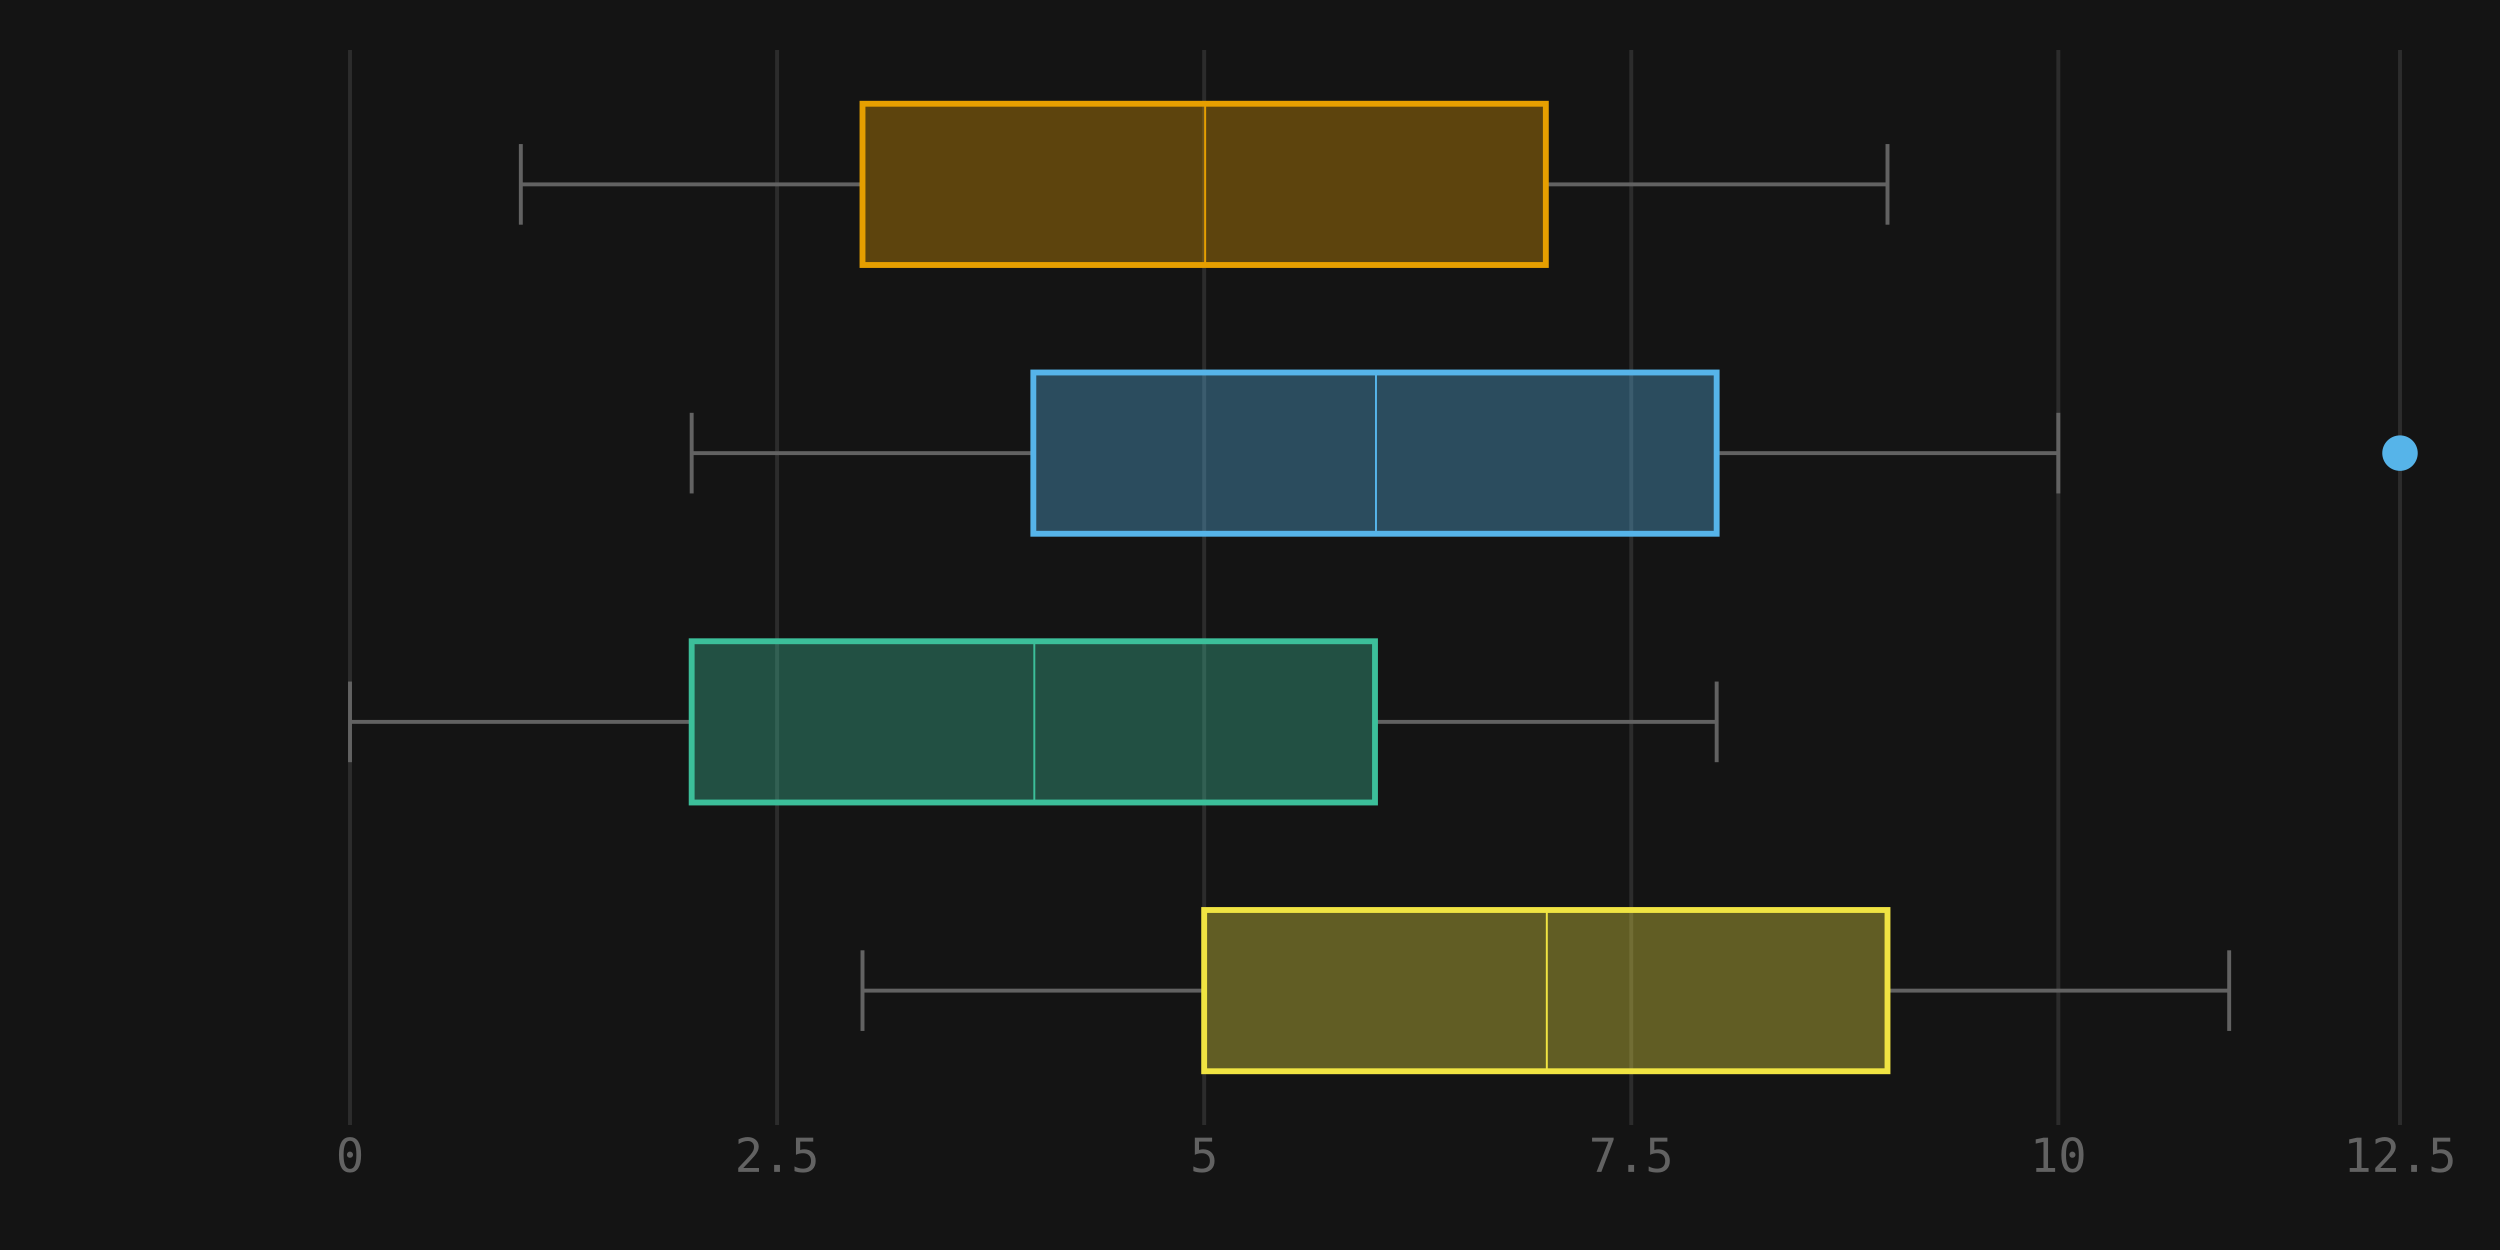
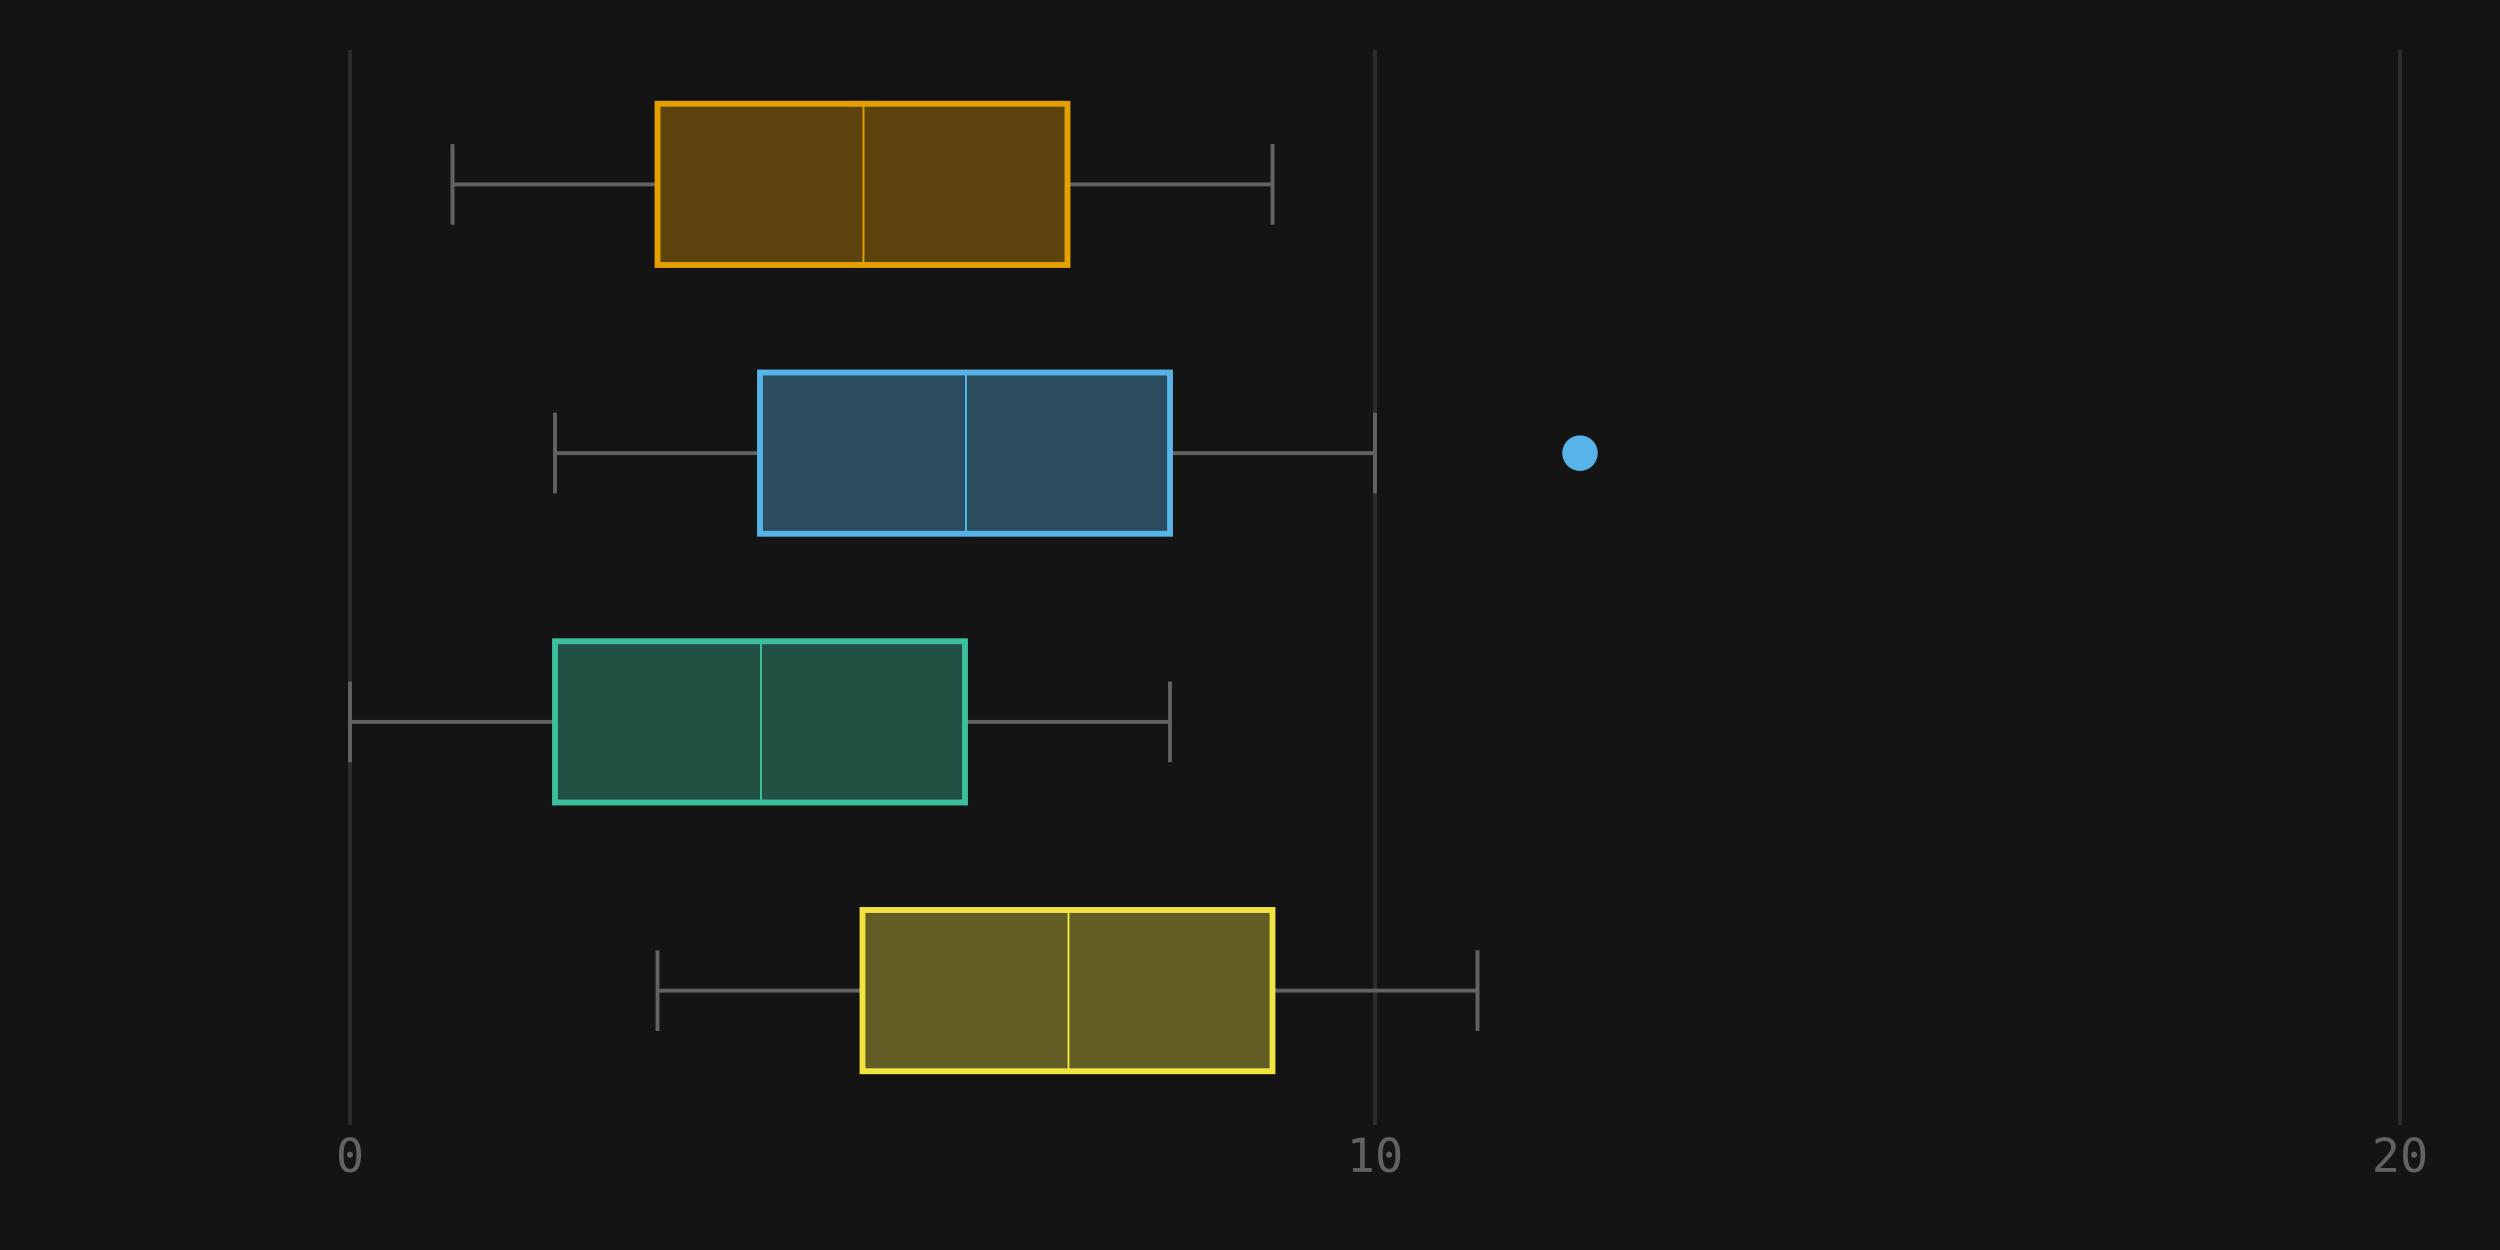
<svg xmlns="http://www.w3.org/2000/svg" viewBox="0 0 640 320" width="640" height="320">
  <rect width="100%" height="100%" fill="#141414" />
  <line x1="89.6" y1="12.8" x2="89.6" y2="288" stroke="#2c2c2c" stroke-width="1" />
  <text x="89.6" y="300" text-anchor="middle" font-size="12" font-family="monospace" fill="#626262">0</text>
-   <line x1="198.933" y1="12.8" x2="198.933" y2="288" stroke="#2c2c2c" stroke-width="1" />
-   <text x="198.933" y="300" text-anchor="middle" font-size="12" font-family="monospace" fill="#626262">2.5</text>
-   <line x1="308.267" y1="12.8" x2="308.267" y2="288" stroke="#2c2c2c" stroke-width="1" />
-   <text x="308.267" y="300" text-anchor="middle" font-size="12" font-family="monospace" fill="#626262">5</text>
-   <line x1="417.6" y1="12.8" x2="417.6" y2="288" stroke="#2c2c2c" stroke-width="1" />
-   <text x="417.6" y="300" text-anchor="middle" font-size="12" font-family="monospace" fill="#626262">7.5</text>
-   <line x1="526.933" y1="12.8" x2="526.933" y2="288" stroke="#2c2c2c" stroke-width="1" />
-   <text x="526.933" y="300" text-anchor="middle" font-size="12" font-family="monospace" fill="#626262">10</text>
+   <line x1="352" y1="12.8" x2="352" y2="288" stroke="#2c2c2c" stroke-width="1" />
+   <text x="352" y="300" text-anchor="middle" font-size="12" font-family="monospace" fill="#626262">10</text>
  <line x1="614.4" y1="12.8" x2="614.4" y2="288" stroke="#2c2c2c" stroke-width="1" />
-   <text x="614.4" y="300" text-anchor="middle" font-size="12" font-family="monospace" fill="#626262">12.5</text>
-   <rect x="133.333" y="46.7" width="87.467" height="1" fill="#626262" />
-   <rect x="395.733" y="46.7" width="87.467" height="1" fill="#626262" />
-   <rect x="132.833" y="36.88" width="1" height="20.64" fill="#626262" />
-   <rect x="482.7" y="36.88" width="1" height="20.64" fill="#626262" />
-   <rect x="220.8" y="26.56" width="174.933" height="41.28" fill="#e69f00" fill-opacity="0.35" stroke="#e69f00" stroke-width="1.5" />
-   <rect x="308.267" y="26.56" width="0.5" height="41.28" fill="#e69f00" />
-   <rect x="177.067" y="115.5" width="87.467" height="1" fill="#626262" />
-   <rect x="439.467" y="115.5" width="87.467" height="1" fill="#626262" />
-   <rect x="176.567" y="105.68" width="1" height="20.64" fill="#626262" />
-   <rect x="526.433" y="105.68" width="1" height="20.64" fill="#626262" />
-   <rect x="264.533" y="95.36" width="174.933" height="41.28" fill="#56b4e9" fill-opacity="0.35" stroke="#56b4e9" stroke-width="1.5" />
-   <rect x="352" y="95.36" width="0.5" height="41.28" fill="#56b4e9" />
-   <circle cx="614.4" cy="116" r="4.541" fill="#56b4e9" />
-   <rect x="89.6" y="184.3" width="87.467" height="1" fill="#626262" />
-   <rect x="352" y="184.3" width="87.467" height="1" fill="#626262" />
+   <text x="614.4" y="300" text-anchor="middle" font-size="12" font-family="monospace" fill="#626262">20</text>
+   <rect x="115.84" y="46.7" width="52.48" height="1" fill="#626262" />
+   <rect x="273.28" y="46.7" width="52.48" height="1" fill="#626262" />
+   <rect x="115.34" y="36.88" width="1" height="20.64" fill="#626262" />
+   <rect x="325.26" y="36.88" width="1" height="20.64" fill="#626262" />
+   <rect x="168.32" y="26.56" width="104.96" height="41.28" fill="#e69f00" fill-opacity="0.35" stroke="#e69f00" stroke-width="1.5" />
+   <rect x="220.8" y="26.56" width="0.5" height="41.28" fill="#e69f00" />
+   <rect x="142.08" y="115.5" width="52.48" height="1" fill="#626262" />
+   <rect x="299.52" y="115.5" width="52.48" height="1" fill="#626262" />
+   <rect x="141.58" y="105.68" width="1" height="20.64" fill="#626262" />
+   <rect x="351.5" y="105.68" width="1" height="20.64" fill="#626262" />
+   <rect x="194.56" y="95.36" width="104.96" height="41.28" fill="#56b4e9" fill-opacity="0.35" stroke="#56b4e9" stroke-width="1.5" />
+   <rect x="247.04" y="95.36" width="0.5" height="41.28" fill="#56b4e9" />
+   <circle cx="404.48" cy="116" r="4.541" fill="#56b4e9" />
+   <rect x="89.6" y="184.3" width="52.48" height="1" fill="#626262" />
+   <rect x="247.04" y="184.3" width="52.48" height="1" fill="#626262" />
  <rect x="89.1" y="174.48" width="1" height="20.64" fill="#626262" />
-   <rect x="438.967" y="174.48" width="1" height="20.64" fill="#626262" />
-   <rect x="177.067" y="164.16" width="174.933" height="41.28" fill="#3cbf9a" fill-opacity="0.35" stroke="#3cbf9a" stroke-width="1.5" />
-   <rect x="264.533" y="164.16" width="0.5" height="41.28" fill="#3cbf9a" />
-   <rect x="220.8" y="253.1" width="87.467" height="1" fill="#626262" />
-   <rect x="483.2" y="253.1" width="87.467" height="1" fill="#626262" />
-   <rect x="220.3" y="243.28" width="1" height="20.64" fill="#626262" />
-   <rect x="570.167" y="243.28" width="1" height="20.64" fill="#626262" />
-   <rect x="308.267" y="232.96" width="174.933" height="41.28" fill="#f0e442" fill-opacity="0.35" stroke="#f0e442" stroke-width="1.5" />
-   <rect x="395.733" y="232.96" width="0.5" height="41.28" fill="#f0e442" />
+   <rect x="299.02" y="174.48" width="1" height="20.64" fill="#626262" />
+   <rect x="142.08" y="164.16" width="104.96" height="41.28" fill="#3cbf9a" fill-opacity="0.35" stroke="#3cbf9a" stroke-width="1.5" />
+   <rect x="194.56" y="164.16" width="0.5" height="41.28" fill="#3cbf9a" />
+   <rect x="168.32" y="253.1" width="52.48" height="1" fill="#626262" />
+   <rect x="325.76" y="253.1" width="52.48" height="1" fill="#626262" />
+   <rect x="167.82" y="243.28" width="1" height="20.64" fill="#626262" />
+   <rect x="377.74" y="243.28" width="1" height="20.64" fill="#626262" />
+   <rect x="220.8" y="232.96" width="104.96" height="41.28" fill="#f0e442" fill-opacity="0.35" stroke="#f0e442" stroke-width="1.5" />
+   <rect x="273.28" y="232.96" width="0.5" height="41.28" fill="#f0e442" />
</svg>
